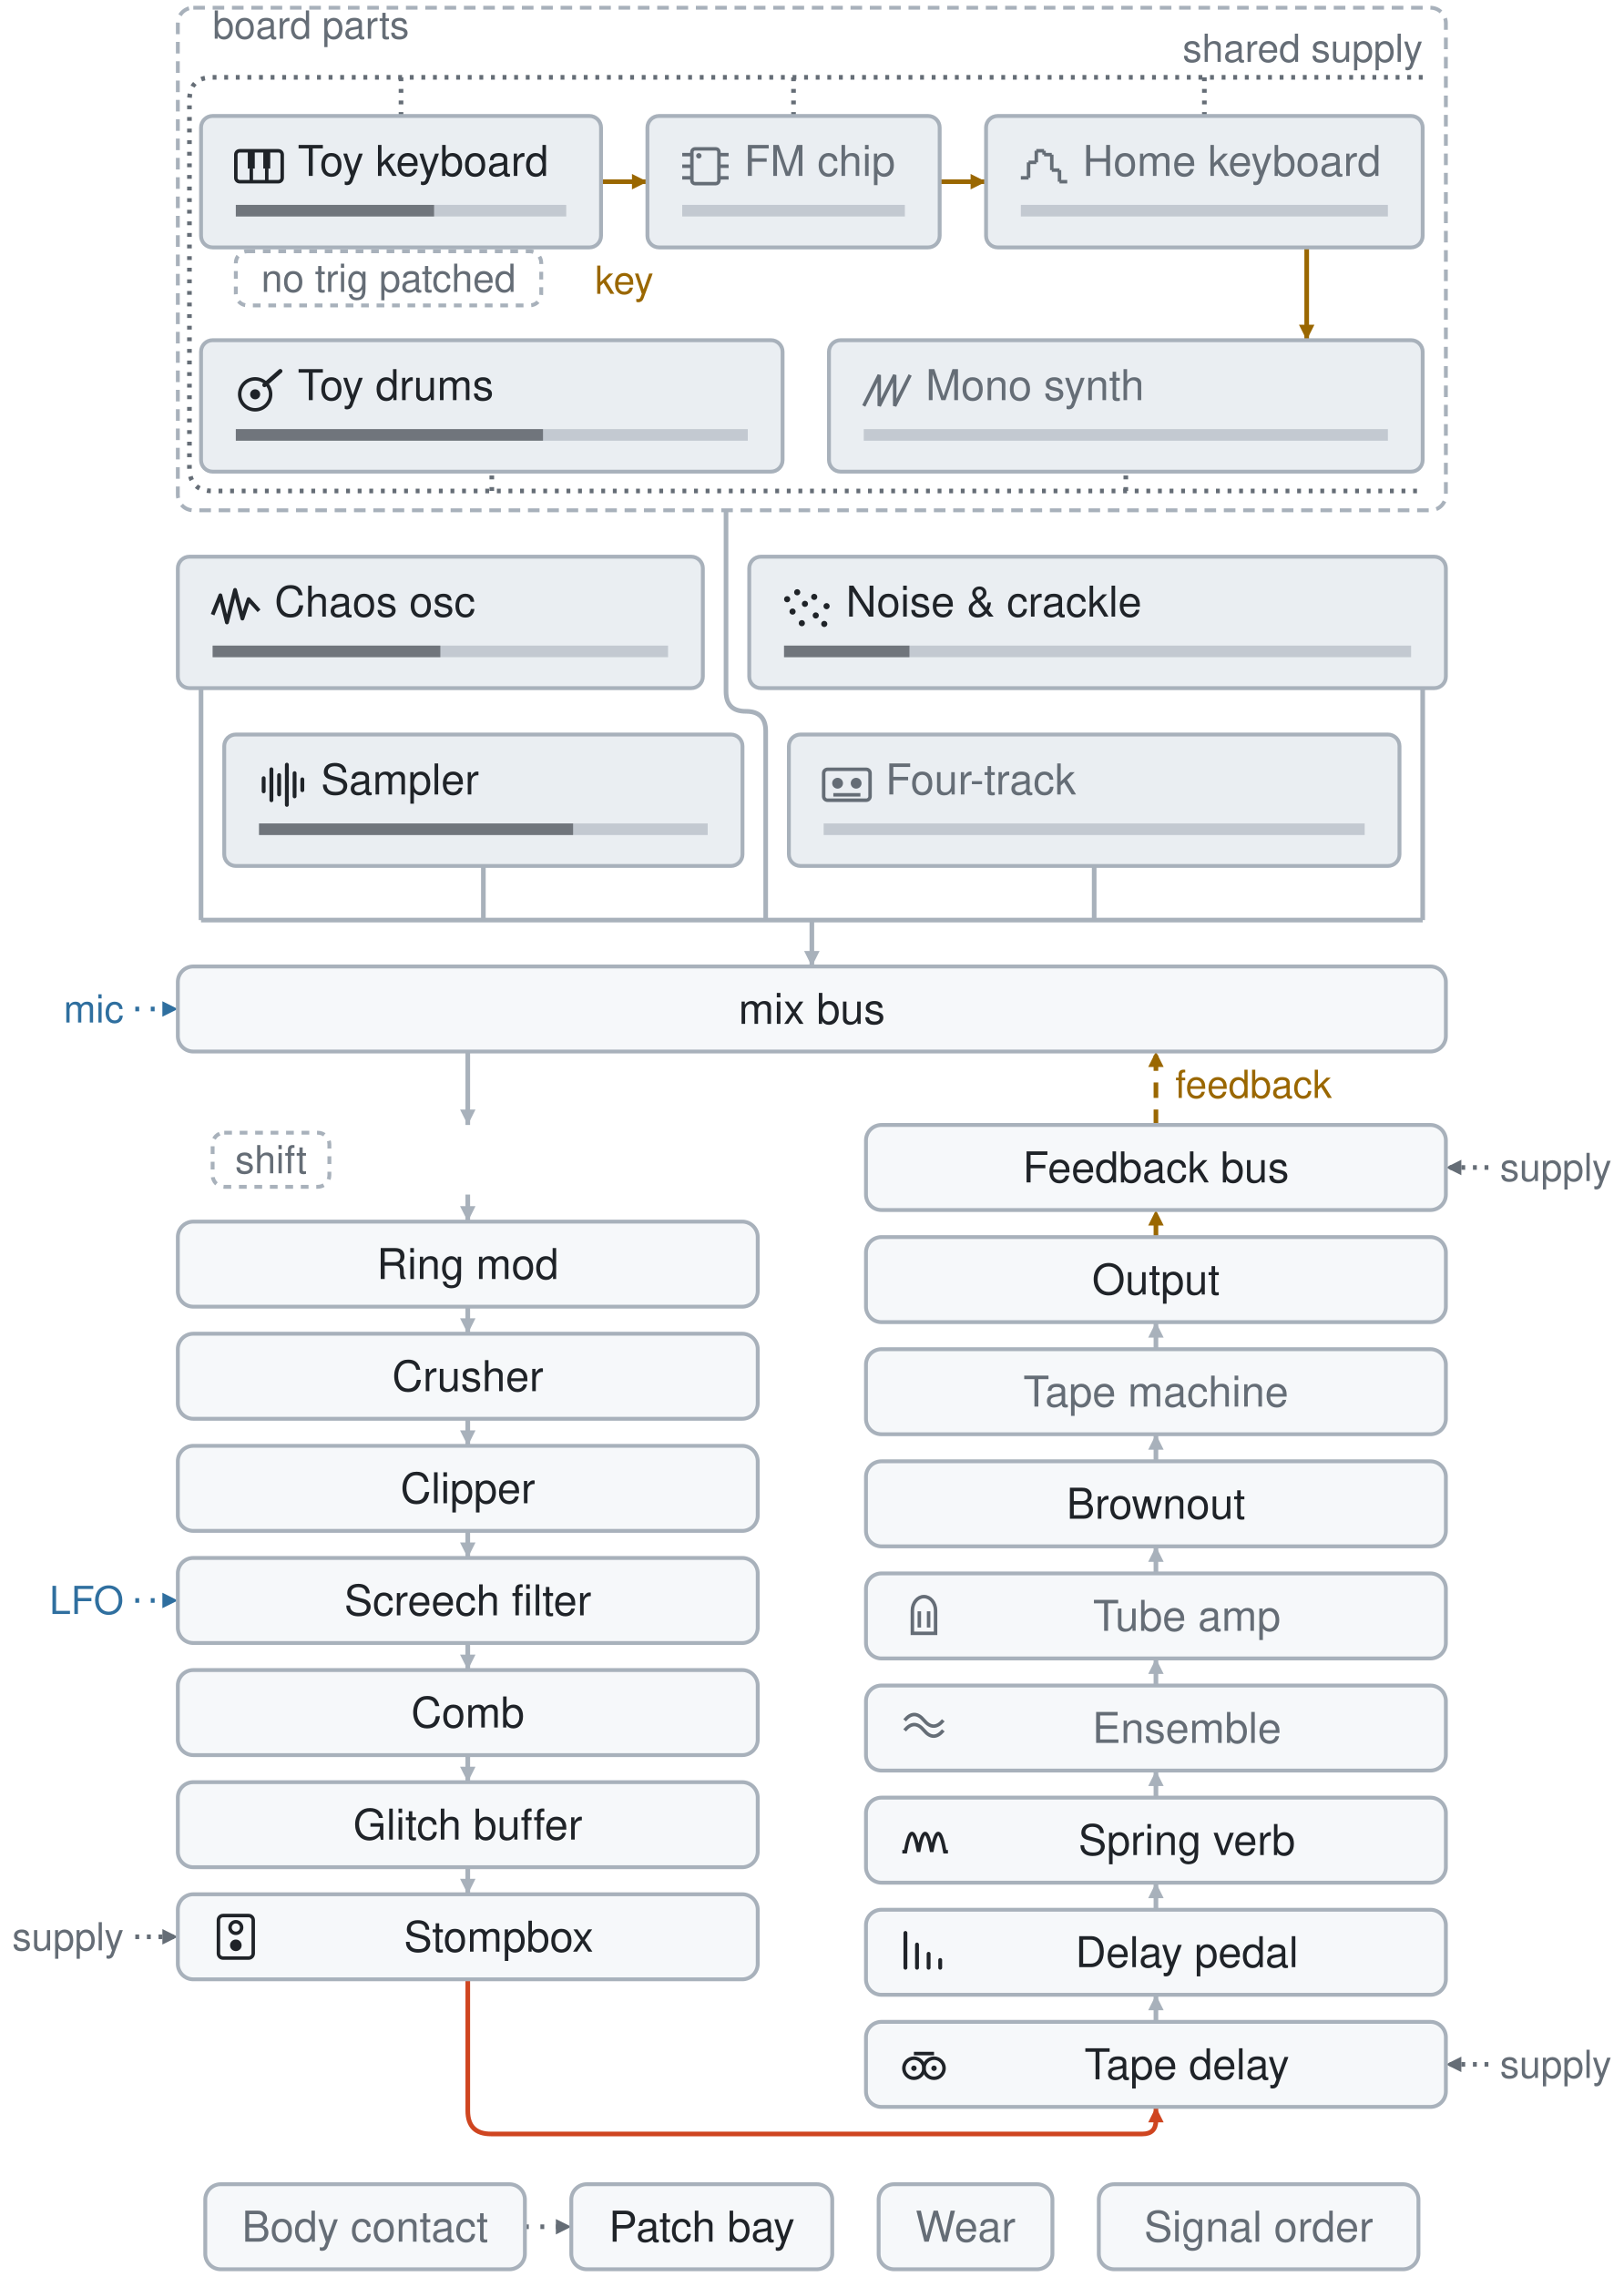
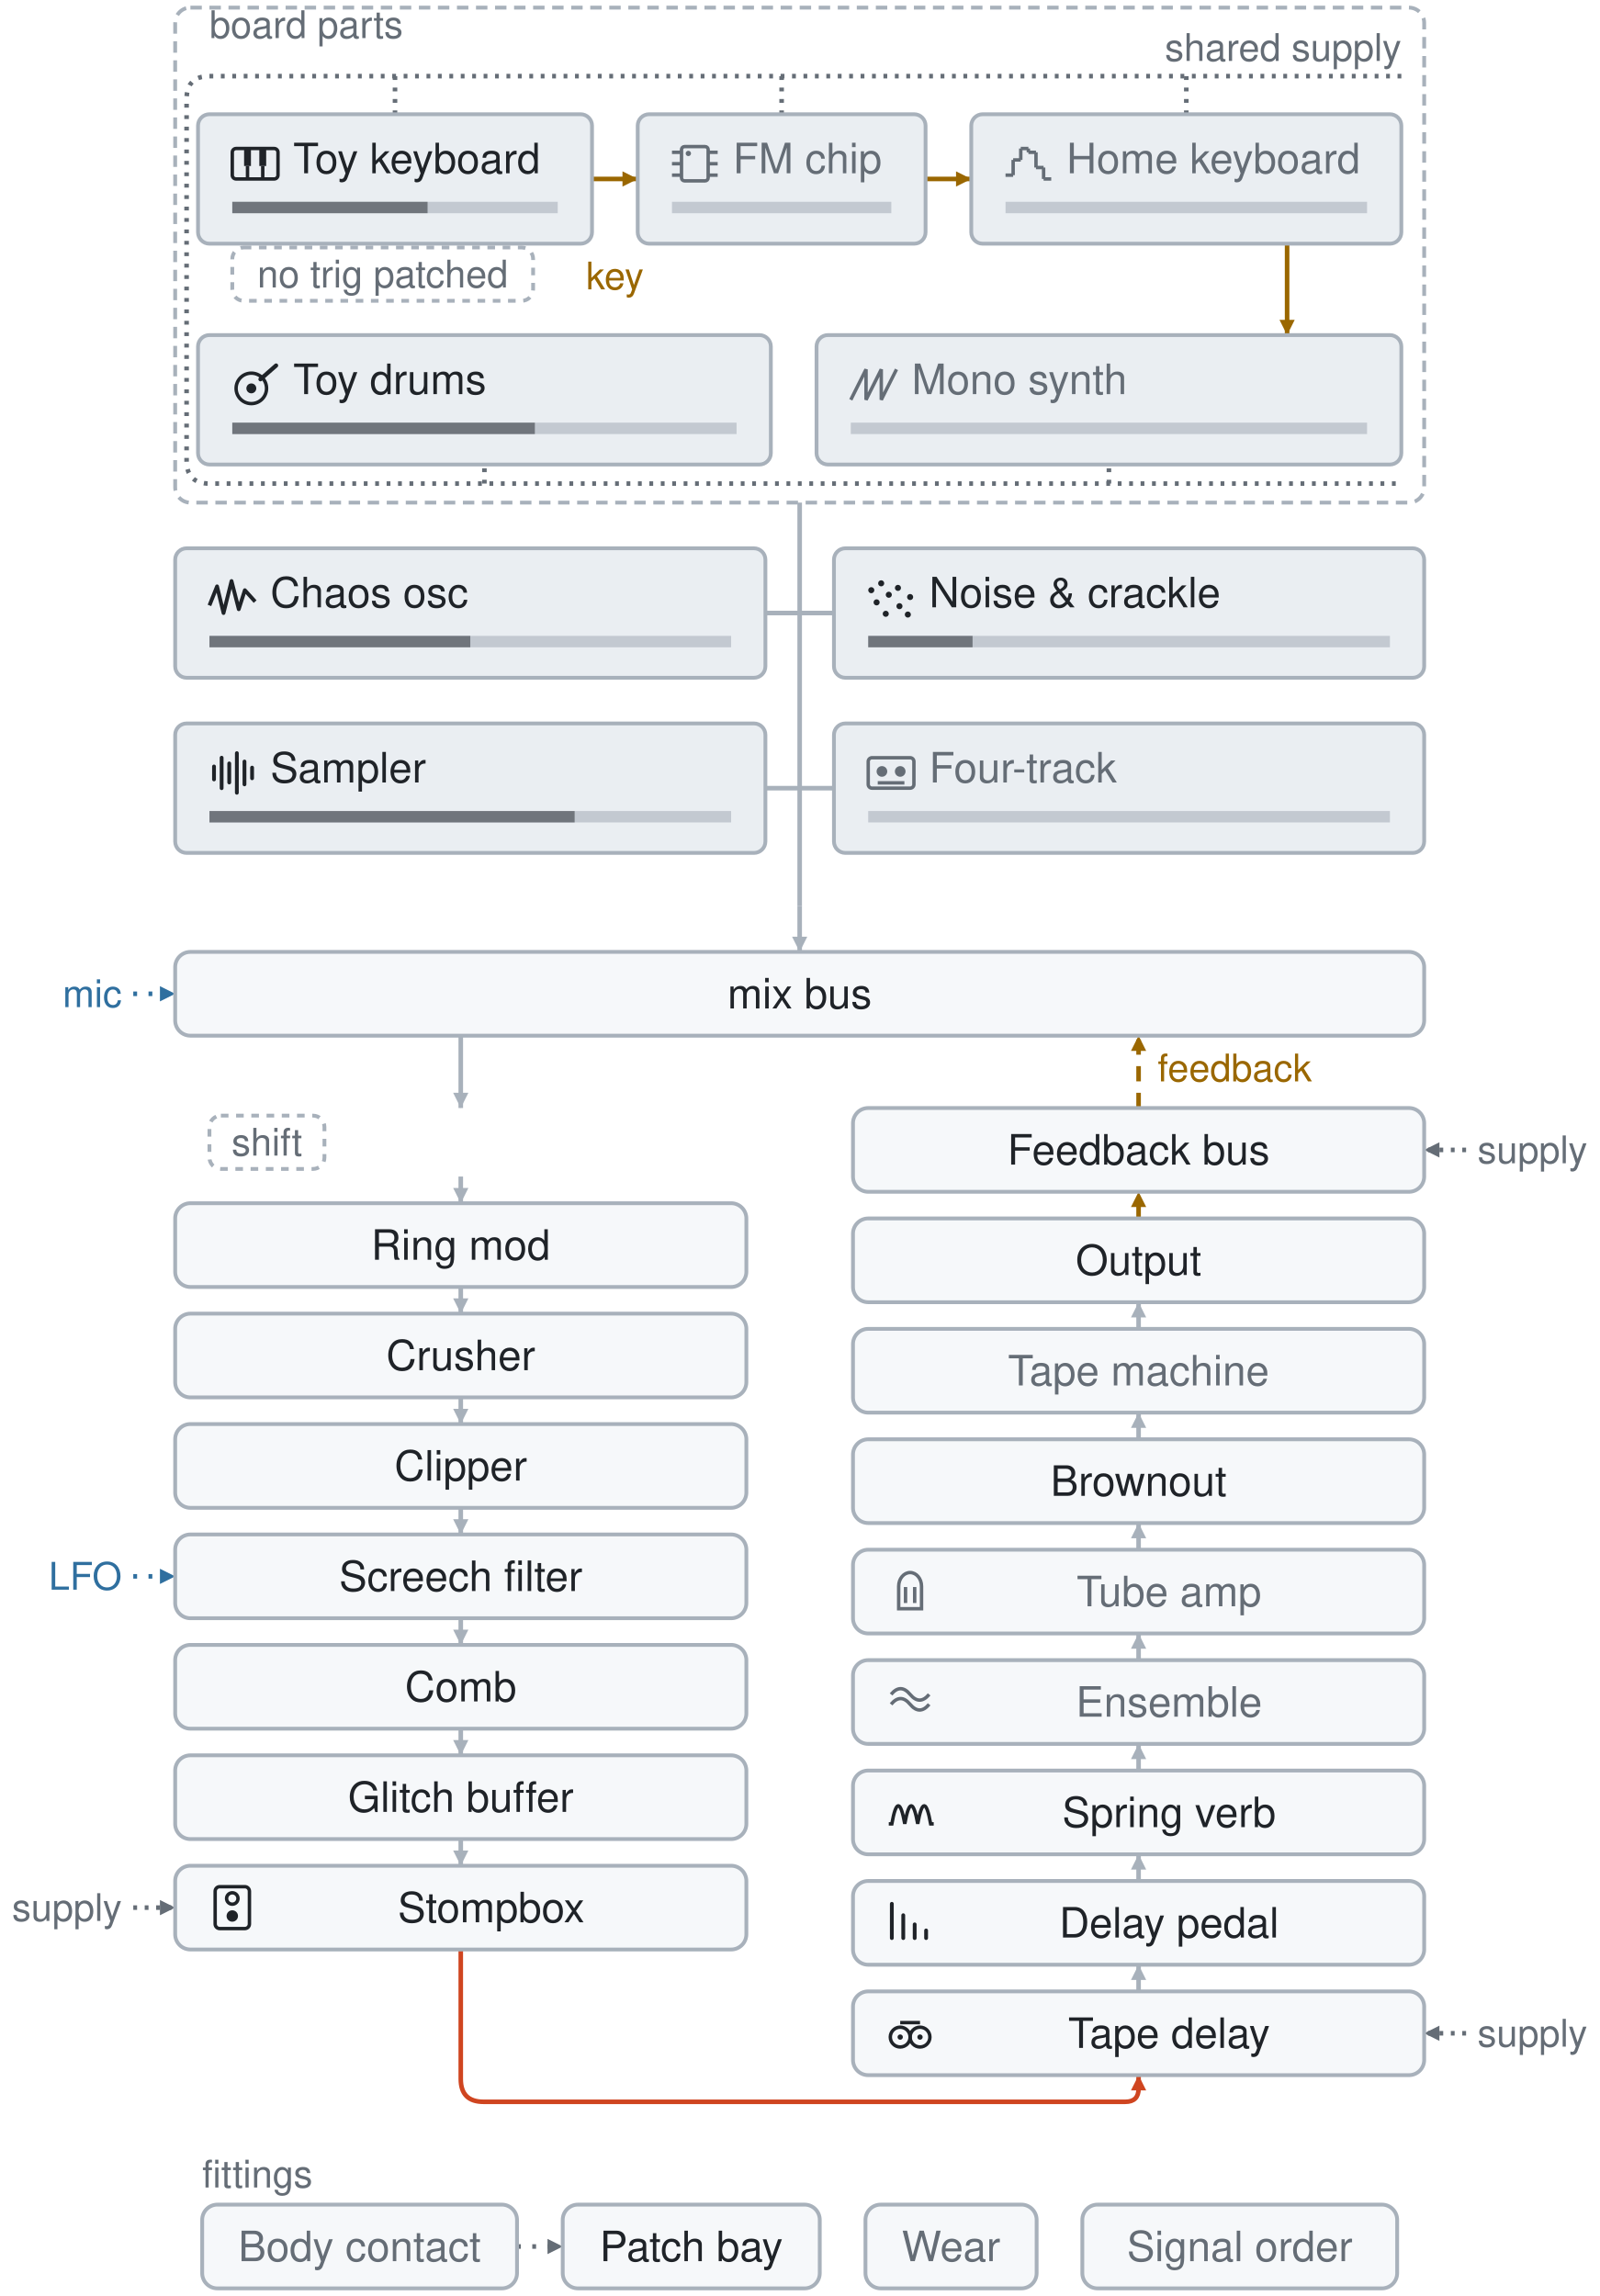
- <svg xmlns="http://www.w3.org/2000/svg" viewBox="0 0 420 589" width="420" height="589" font-family="Helvetica, Arial, sans-serif">
+ <svg xmlns="http://www.w3.org/2000/svg" viewBox="0 0 420 603" width="420" height="603" font-family="Helvetica, Arial, sans-serif">
  <g class="wire">
    <path class="line" d="M 368 20 L 55 20 Q 49 20 49 26 L 49 121 Q 49 127 55 127 L 368 127" fill="none" stroke="#656d76" stroke-width="1.2" stroke-dasharray="1 2" />
    <path class="head" d="" fill="#656d76" />
    <text x="368" y="16" fill="#656d76" font-size="10" text-anchor="end">shared supply</text>
  </g>
  <g class="wire">
    <path class="line" d="M 103.73 20 L 103.73 30" fill="none" stroke="#656d76" stroke-width="1.2" stroke-dasharray="1 2" />
    <path class="head" d="" fill="#656d76" />
  </g>
  <g class="wire">
    <path class="line" d="M 127.21 127 L 127.21 122" fill="none" stroke="#656d76" stroke-width="1.2" stroke-dasharray="1 2" />
    <path class="head" d="" fill="#656d76" />
  </g>
  <g class="wire">
    <path class="line" d="M 205.26 20 L 205.26 30" fill="none" stroke="#656d76" stroke-width="1.2" stroke-dasharray="1 2" />
    <path class="head" d="" fill="#656d76" />
  </g>
  <g class="wire">
    <path class="line" d="M 311.53 20 L 311.53 30" fill="none" stroke="#656d76" stroke-width="1.2" stroke-dasharray="1 2" />
    <path class="head" d="" fill="#656d76" />
  </g>
  <g class="wire">
    <path class="line" d="M 291.21 127 L 291.21 122" fill="none" stroke="#656d76" stroke-width="1.2" stroke-dasharray="1 2" />
    <path class="head" d="" fill="#656d76" />
  </g>
  <g class="wire">
    <path class="line" d="M 155.47 47 L 167.47 47" fill="none" stroke="#9a6700" stroke-width="1.2" />
    <path class="head" d="M 167.47 47 L 163.47 49 L 163.47 45 Z" fill="#9a6700" />
    <text x="161.467" y="76" fill="#9a6700" font-size="10" text-anchor="middle">key</text>
  </g>
  <g class="wire">
    <path class="line" d="M 243.06 47 L 255.06 47" fill="none" stroke="#9a6700" stroke-width="1.2" />
    <path class="head" d="M 255.06 47 L 251.06 49 L 251.06 45 Z" fill="#9a6700" />
  </g>
  <g class="wire">
    <path class="line" d="M 338 64 L 338 88" fill="none" stroke="#9a6700" stroke-width="1.2" />
    <path class="head" d="M 338 88 L 336 84 L 340 84 Z" fill="#9a6700" />
  </g>
  <g class="wire">
-     <path class="line" d="M 187.8 132 L 187.8 178.87 Q 187.8 184 192.93 184 L 192.93 184 Q 198.06 184 198.06 189.13 L 198.06 238" fill="none" stroke="#a8b1bb" stroke-width="1.2" />
-     <path class="head" d="" fill="#a8b1bb" />
-   </g>
-   <g class="wire">
-     <path class="line" d="M 52 178 L 52 238" fill="none" stroke="#a8b1bb" stroke-width="1.2" />
-     <path class="head" d="" fill="#a8b1bb" />
-   </g>
-   <g class="wire">
-     <path class="line" d="M 368 178 L 368 238" fill="none" stroke="#a8b1bb" stroke-width="1.2" />
-     <path class="head" d="" fill="#a8b1bb" />
-   </g>
-   <g class="wire">
-     <path class="line" d="M 125.03 224 L 125.03 238" fill="none" stroke="#a8b1bb" stroke-width="1.2" />
-     <path class="head" d="" fill="#a8b1bb" />
-   </g>
-   <g class="wire">
-     <path class="line" d="M 283.03 224 L 283.03 238" fill="none" stroke="#a8b1bb" stroke-width="1.2" />
-     <path class="head" d="" fill="#a8b1bb" />
-   </g>
-   <g class="wire">
-     <path class="line" d="M 52 238 L 368 238" fill="none" stroke="#a8b1bb" stroke-width="1.2" />
+     <path class="line" d="M 210 132 L 210 238" fill="none" stroke="#a8b1bb" stroke-width="1.2" />
+     <path class="head" d="" fill="#a8b1bb" />
+   </g>
+   <g class="wire">
+     <path class="line" d="M 201 161 L 210 161" fill="none" stroke="#a8b1bb" stroke-width="1.2" />
+     <path class="head" d="" fill="#a8b1bb" />
+   </g>
+   <g class="wire">
+     <path class="line" d="M 219 161 L 210 161" fill="none" stroke="#a8b1bb" stroke-width="1.2" />
+     <path class="head" d="" fill="#a8b1bb" />
+   </g>
+   <g class="wire">
+     <path class="line" d="M 201 207 L 210 207" fill="none" stroke="#a8b1bb" stroke-width="1.2" />
+     <path class="head" d="" fill="#a8b1bb" />
+   </g>
+   <g class="wire">
+     <path class="line" d="M 219 207 L 210 207" fill="none" stroke="#a8b1bb" stroke-width="1.2" />
    <path class="head" d="" fill="#a8b1bb" />
  </g>
  <g class="wire">
    <path class="line" d="M 210 238 L 210 250" fill="none" stroke="#a8b1bb" stroke-width="1.2" />
    <path class="head" d="M 210 250 L 208 246 L 212 246 Z" fill="#a8b1bb" />
  </g>
  <g class="wire">
    <path class="line" d="M 121 272 L 121 291" fill="none" stroke="#a8b1bb" stroke-width="1.2" />
    <path class="head" d="M 121 291 L 119 287 L 123 287 Z" fill="#a8b1bb" />
  </g>
  <g class="wire">
    <path class="line" d="M 121 309 L 121 316" fill="none" stroke="#a8b1bb" stroke-width="1.2" />
    <path class="head" d="M 121 316 L 119 312 L 123 312 Z" fill="#a8b1bb" />
  </g>
  <g class="wire">
    <path class="line" d="M 121 338 L 121 345" fill="none" stroke="#a8b1bb" stroke-width="1.2" />
    <path class="head" d="M 121 345 L 119 341 L 123 341 Z" fill="#a8b1bb" />
  </g>
  <g class="wire">
    <path class="line" d="M 121 367 L 121 374" fill="none" stroke="#a8b1bb" stroke-width="1.2" />
    <path class="head" d="M 121 374 L 119 370 L 123 370 Z" fill="#a8b1bb" />
  </g>
  <g class="wire">
    <path class="line" d="M 121 396 L 121 403" fill="none" stroke="#a8b1bb" stroke-width="1.2" />
    <path class="head" d="M 121 403 L 119 399 L 123 399 Z" fill="#a8b1bb" />
  </g>
  <g class="wire">
    <path class="line" d="M 121 425 L 121 432" fill="none" stroke="#a8b1bb" stroke-width="1.2" />
    <path class="head" d="M 121 432 L 119 428 L 123 428 Z" fill="#a8b1bb" />
  </g>
  <g class="wire">
    <path class="line" d="M 121 454 L 121 461" fill="none" stroke="#a8b1bb" stroke-width="1.2" />
    <path class="head" d="M 121 461 L 119 457 L 123 457 Z" fill="#a8b1bb" />
  </g>
  <g class="wire">
    <path class="line" d="M 121 483 L 121 490" fill="none" stroke="#a8b1bb" stroke-width="1.2" />
    <path class="head" d="M 121 490 L 119 486 L 123 486 Z" fill="#a8b1bb" />
  </g>
  <g class="wire">
    <path class="line" d="M 299 523 L 299 516" fill="none" stroke="#a8b1bb" stroke-width="1.2" />
    <path class="head" d="M 299 516 L 301 520 L 297 520 Z" fill="#a8b1bb" />
  </g>
  <g class="wire">
    <path class="line" d="M 299 494 L 299 487" fill="none" stroke="#a8b1bb" stroke-width="1.2" />
    <path class="head" d="M 299 487 L 301 491 L 297 491 Z" fill="#a8b1bb" />
  </g>
  <g class="wire">
    <path class="line" d="M 299 465 L 299 458" fill="none" stroke="#a8b1bb" stroke-width="1.2" />
    <path class="head" d="M 299 458 L 301 462 L 297 462 Z" fill="#a8b1bb" />
  </g>
  <g class="wire">
    <path class="line" d="M 299 436 L 299 429" fill="none" stroke="#a8b1bb" stroke-width="1.2" />
    <path class="head" d="M 299 429 L 301 433 L 297 433 Z" fill="#a8b1bb" />
  </g>
  <g class="wire">
    <path class="line" d="M 299 407 L 299 400" fill="none" stroke="#a8b1bb" stroke-width="1.2" />
    <path class="head" d="M 299 400 L 301 404 L 297 404 Z" fill="#a8b1bb" />
  </g>
  <g class="wire">
    <path class="line" d="M 299 378 L 299 371" fill="none" stroke="#a8b1bb" stroke-width="1.2" />
    <path class="head" d="M 299 371 L 301 375 L 297 375 Z" fill="#a8b1bb" />
  </g>
  <g class="wire">
    <path class="line" d="M 299 349 L 299 342" fill="none" stroke="#a8b1bb" stroke-width="1.2" />
    <path class="head" d="M 299 342 L 301 346 L 297 346 Z" fill="#a8b1bb" />
  </g>
  <g class="wire">
    <path class="line" d="M 121 512 L 121 546 Q 121 552 127 552 L 295.5 552 Q 299 552 299 548.5 L 299 545" fill="none" stroke="#cf4520" stroke-width="1.2" />
    <path class="head" d="M 299 545 L 301 549 L 297 549 Z" fill="#cf4520" />
  </g>
  <g class="wire">
    <path class="line" d="M 299 320 L 299 313" fill="none" stroke="#9a6700" stroke-width="1.2" stroke-dasharray="4 3" />
    <path class="head" d="M 299 313 L 301 317 L 297 317 Z" fill="#9a6700" />
  </g>
  <g class="wire">
    <path class="line" d="M 299 291 L 299 272" fill="none" stroke="#9a6700" stroke-width="1.2" stroke-dasharray="4 3" />
    <path class="head" d="M 299 272 L 301 276 L 297 276 Z" fill="#9a6700" />
    <text x="304" y="284" fill="#9a6700" font-size="10" text-anchor="start">feedback</text>
  </g>
  <g class="wire">
-     <path class="line" d="M 135.78 576 L 147.78 576" fill="none" stroke="#656d76" stroke-width="1.2" stroke-dasharray="1 3" />
-     <path class="head" d="M 147.78 576 L 143.78 578 L 143.78 574 Z" fill="#656d76" />
+     <path class="line" d="M 135.78 590 L 147.78 590" fill="none" stroke="#656d76" stroke-width="1.2" stroke-dasharray="1 3" />
+     <path class="head" d="M 147.78 590 L 143.78 592 L 143.78 588 Z" fill="#656d76" />
  </g>
  <g class="wire">
    <path class="line" d="M 35 261 L 46 261" fill="none" stroke="#2f6f9f" stroke-width="1.2" stroke-dasharray="1 3" />
    <path class="head" d="M 46 261 L 42 263 L 42 259 Z" fill="#2f6f9f" />
  </g>
  <g class="wire">
    <path class="line" d="M 385 302 L 374 302" fill="none" stroke="#656d76" stroke-width="1.2" stroke-dasharray="1 2" />
    <path class="head" d="M 374 302 L 378 300 L 378 304 Z" fill="#656d76" />
  </g>
  <g class="wire">
    <path class="line" d="M 35 414 L 46 414" fill="none" stroke="#2f6f9f" stroke-width="1.2" stroke-dasharray="1 3" />
    <path class="head" d="M 46 414 L 42 416 L 42 412 Z" fill="#2f6f9f" />
  </g>
  <g class="wire">
    <path class="line" d="M 35 501 L 46 501" fill="none" stroke="#656d76" stroke-width="1.2" stroke-dasharray="1 2" />
    <path class="head" d="M 46 501 L 42 503 L 42 499 Z" fill="#656d76" />
  </g>
  <g class="wire">
    <path class="line" d="M 385 534 L 374 534" fill="none" stroke="#656d76" stroke-width="1.2" stroke-dasharray="1 2" />
    <path class="head" d="M 374 534 L 378 532 L 378 536 Z" fill="#656d76" />
  </g>
  <g class="node">
    <rect x="46" y="2" width="328" height="130" rx="4" fill="none" stroke="#a8b1bb" stroke-dasharray="3 2" />
    <text x="55" y="10" fill="#656d76" font-size="10" text-anchor="start">board parts</text>
  </g>
  <g class="node">
    <rect class="box" x="52" y="30" width="103.467" height="34" rx="3" fill="#eaeef2" stroke="#a8b1bb" stroke-width="1" />
    <g class="glyph">
      <rect x="61" y="39" width="12" height="8" rx="1" fill="none" stroke="#1f2328" stroke-width="0.9" />
      <path d="M 65 43.6 V 47 M 69 43.6 V 47" stroke="#1f2328" stroke-width="0.9" />
      <rect x="64.1" y="39" width="1.8" height="4.6" fill="#1f2328" />
      <rect x="68.1" y="39" width="1.8" height="4.6" fill="#1f2328" />
    </g>
    <text x="77" y="45.5" fill="#1f2328" font-size="11" text-anchor="start">Toy keyboard</text>
    <rect x="61" y="53" width="85.467" height="3" fill="#a8b1bb" fill-opacity="0.6" />
    <rect x="61" y="53" width="51.28" height="3" fill="#1f2328" fill-opacity="0.5" />
  </g>
  <g class="node">
    <rect class="box" x="52" y="88" width="150.427" height="34" rx="3" fill="#eaeef2" stroke="#a8b1bb" stroke-width="1" />
    <g class="glyph">
      <circle cx="66" cy="102" r="4" fill="none" stroke="#1f2328" stroke-width="0.9" />
      <circle cx="66" cy="102" r="1.3" fill="#1f2328" />
      <path d="M 72.5 96 L 68.4 99.6" stroke="#1f2328" stroke-width="1.1" stroke-linecap="round" />
    </g>
    <text x="77" y="103.5" fill="#1f2328" font-size="11" text-anchor="start">Toy drums</text>
    <rect x="61" y="111" width="132.427" height="3" fill="#a8b1bb" fill-opacity="0.6" />
    <rect x="61" y="111" width="79.456" height="3" fill="#1f2328" fill-opacity="0.5" />
  </g>
  <g class="node">
    <rect class="box" x="167.467" y="30" width="75.592" height="34" rx="3" fill="#eaeef2" stroke="#a8b1bb" stroke-width="1" />
    <g class="glyph">
      <rect x="178.967" y="38.5" width="7" height="9" rx="0.8" fill="none" stroke="#656d76" stroke-width="0.9" />
      <path d="M 176.467 40 h 2.5 M 185.967 40 h 2.5 M 176.467 43 h 2.5 M 185.967 43 h 2.5 M 176.467 46 h 2.5 M 185.967 46 h 2.5" stroke="#656d76" stroke-width="0.9" />
      <circle cx="180.767" cy="40.3" r="0.7" fill="#656d76" />
    </g>
    <text x="192.467" y="45.5" fill="#656d76" font-size="11" text-anchor="start">FM chip</text>
    <rect x="176.467" y="53" width="57.592" height="3" fill="#a8b1bb" fill-opacity="0.6" />
  </g>
  <g class="node">
    <rect class="box" x="255.058" y="30" width="112.942" height="34" rx="3" fill="#eaeef2" stroke="#a8b1bb" stroke-width="1" />
    <g class="glyph">
      <path d="M 264.058 46 h 2 M 266.058 42 h 2 M 268.058 39 h 2 M 270.058 40 h 2 M 272.058 44 h 2 M 274.058 47 h 2 M 266.058 46 V 42 M 268.058 42 V 39 M 270.058 39 V 40 M 272.058 40 V 44 M 274.058 44 V 47" fill="none" stroke="#656d76" stroke-width="0.9" stroke-linejoin="miter" />
    </g>
    <text x="280.058" y="45.5" fill="#656d76" font-size="11" text-anchor="start">Home keyboard</text>
    <rect x="264.058" y="53" width="94.942" height="3" fill="#a8b1bb" fill-opacity="0.6" />
  </g>
  <g class="node">
    <rect class="box" x="214.427" y="88" width="153.573" height="34" rx="3" fill="#eaeef2" stroke="#a8b1bb" stroke-width="1" />
    <g class="glyph">
      <path d="M 223.427 105 L 227.427 97 V 105 L 231.427 97 V 105 L 235.427 97" fill="none" stroke="#656d76" stroke-width="0.9" stroke-linejoin="miter" />
    </g>
    <text x="239.427" y="103.5" fill="#656d76" font-size="11" text-anchor="start">Mono synth</text>
    <rect x="223.427" y="111" width="135.573" height="3" fill="#a8b1bb" fill-opacity="0.6" />
  </g>
  <g class="node">
-     <rect class="box" x="46" y="144" width="135.804" height="34" rx="3" fill="#eaeef2" stroke="#a8b1bb" stroke-width="1" />
+     <rect class="box" x="46" y="144" width="155" height="34" rx="3" fill="#eaeef2" stroke="#a8b1bb" stroke-width="1" />
    <g class="glyph">
      <path d="M 55 159 L 57 154 L 58.7 161 L 60.8 152.6 L 62.7 160 L 64.3 155 L 67 158" fill="none" stroke="#1f2328" stroke-width="1" stroke-linejoin="round" />
    </g>
    <text x="71" y="159.5" fill="#1f2328" font-size="11" text-anchor="start">Chaos osc</text>
-     <rect x="55" y="167" width="117.804" height="3" fill="#a8b1bb" fill-opacity="0.6" />
-     <rect x="55" y="167" width="58.902" height="3" fill="#1f2328" fill-opacity="0.5" />
-   </g>
-   <g class="node">
-     <rect class="box" x="193.804" y="144" width="180.196" height="34" rx="3" fill="#eaeef2" stroke="#a8b1bb" stroke-width="1" />
-     <g class="glyph">
-       <path d="M 203.604 154.2 a 0.8 0.8 0 1 0 0.01 0 M 206.204 152.4 a 0.8 0.8 0 1 0 0.01 0 M 205.004 157.4 a 0.8 0.8 0 1 0 0.01 0 M 208.204 155.4 a 0.8 0.8 0 1 0 0.01 0 M 207.404 160.4 a 0.8 0.8 0 1 0 0.01 0 M 210.604 153.6 a 0.8 0.8 0 1 0 0.01 0 M 211.004 158.4 a 0.8 0.8 0 1 0 0.01 0 M 213.804 156 a 0.8 0.8 0 1 0 0.01 0 M 213.204 160.6 a 0.8 0.8 0 1 0 0.01 0" fill="#1f2328" />
-     </g>
-     <text x="218.804" y="159.5" fill="#1f2328" font-size="11" text-anchor="start">Noise &amp; crackle</text>
-     <rect x="202.804" y="167" width="162.196" height="3" fill="#a8b1bb" fill-opacity="0.6" />
-     <rect x="202.804" y="167" width="32.439" height="3" fill="#1f2328" fill-opacity="0.5" />
-   </g>
-   <g class="node">
-     <rect class="box" x="58" y="190" width="134.056" height="34" rx="3" fill="#eaeef2" stroke="#a8b1bb" stroke-width="1" />
-     <g class="glyph">
-       <path d="M 68.2 201.3 v 3.4 M 70.2 199 v 8 M 72.2 200.5 v 5 M 74.2 197.8 v 10.4 M 76.2 200 v 6 M 78.2 201.6 v 2.8" stroke="#1f2328" stroke-width="1" stroke-linecap="round" />
-     </g>
-     <text x="83" y="205.5" fill="#1f2328" font-size="11" text-anchor="start">Sampler</text>
-     <rect x="67" y="213" width="116.056" height="3" fill="#a8b1bb" fill-opacity="0.6" />
-     <rect x="67" y="213" width="81.239" height="3" fill="#1f2328" fill-opacity="0.5" />
-   </g>
-   <g class="node">
-     <rect class="box" x="204.056" y="190" width="157.944" height="34" rx="3" fill="#eaeef2" stroke="#a8b1bb" stroke-width="1" />
-     <g class="glyph">
-       <rect x="213.056" y="199" width="12" height="8" rx="1" fill="none" stroke="#656d76" stroke-width="0.9" />
-       <circle cx="216.656" cy="202.6" r="1.4" fill="#656d76" />
-       <circle cx="221.456" cy="202.6" r="1.4" fill="#656d76" />
-       <path d="M 215.556 205.6 h 7" stroke="#656d76" stroke-width="0.9" />
-     </g>
-     <text x="229.056" y="205.5" fill="#656d76" font-size="11" text-anchor="start">Four-track</text>
-     <rect x="213.056" y="213" width="139.944" height="3" fill="#a8b1bb" fill-opacity="0.6" />
+     <rect x="55" y="167" width="137" height="3" fill="#a8b1bb" fill-opacity="0.6" />
+     <rect x="55" y="167" width="68.5" height="3" fill="#1f2328" fill-opacity="0.5" />
+   </g>
+   <g class="node">
+     <rect class="box" x="219" y="144" width="155" height="34" rx="3" fill="#eaeef2" stroke="#a8b1bb" stroke-width="1" />
+     <g class="glyph">
+       <path d="M 228.8 154.2 a 0.8 0.8 0 1 0 0.01 0 M 231.4 152.4 a 0.8 0.8 0 1 0 0.01 0 M 230.2 157.4 a 0.8 0.8 0 1 0 0.01 0 M 233.4 155.4 a 0.8 0.8 0 1 0 0.01 0 M 232.6 160.4 a 0.8 0.8 0 1 0 0.01 0 M 235.8 153.6 a 0.8 0.8 0 1 0 0.01 0 M 236.2 158.4 a 0.8 0.8 0 1 0 0.01 0 M 239 156 a 0.8 0.8 0 1 0 0.01 0 M 238.4 160.6 a 0.8 0.8 0 1 0 0.01 0" fill="#1f2328" />
+     </g>
+     <text x="244" y="159.5" fill="#1f2328" font-size="11" text-anchor="start">Noise &amp; crackle</text>
+     <rect x="228" y="167" width="137" height="3" fill="#a8b1bb" fill-opacity="0.6" />
+     <rect x="228" y="167" width="27.4" height="3" fill="#1f2328" fill-opacity="0.5" />
+   </g>
+   <g class="node">
+     <rect class="box" x="46" y="190" width="155" height="34" rx="3" fill="#eaeef2" stroke="#a8b1bb" stroke-width="1" />
+     <g class="glyph">
+       <path d="M 56.2 201.3 v 3.4 M 58.2 199 v 8 M 60.2 200.5 v 5 M 62.2 197.8 v 10.4 M 64.2 200 v 6 M 66.2 201.6 v 2.8" stroke="#1f2328" stroke-width="1" stroke-linecap="round" />
+     </g>
+     <text x="71" y="205.5" fill="#1f2328" font-size="11" text-anchor="start">Sampler</text>
+     <rect x="55" y="213" width="137" height="3" fill="#a8b1bb" fill-opacity="0.6" />
+     <rect x="55" y="213" width="95.9" height="3" fill="#1f2328" fill-opacity="0.5" />
+   </g>
+   <g class="node">
+     <rect class="box" x="219" y="190" width="155" height="34" rx="3" fill="#eaeef2" stroke="#a8b1bb" stroke-width="1" />
+     <g class="glyph">
+       <rect x="228" y="199" width="12" height="8" rx="1" fill="none" stroke="#656d76" stroke-width="0.9" />
+       <circle cx="231.6" cy="202.6" r="1.4" fill="#656d76" />
+       <circle cx="236.4" cy="202.6" r="1.4" fill="#656d76" />
+       <path d="M 230.5 205.6 h 7" stroke="#656d76" stroke-width="0.9" />
+     </g>
+     <text x="244" y="205.5" fill="#656d76" font-size="11" text-anchor="start">Four-track</text>
+     <rect x="228" y="213" width="137" height="3" fill="#a8b1bb" fill-opacity="0.6" />
  </g>
  <g class="node">
    <rect class="box" x="46" y="250" width="328" height="22" rx="4" fill="#f6f8fa" stroke="#a8b1bb" stroke-width="1" />
    <text x="210" y="264.85" fill="#1f2328" font-size="11" text-anchor="middle">mix bus</text>
  </g>
  <g class="node" />
  <g class="node">
    <rect class="box" x="46" y="316" width="150" height="22" rx="4" fill="#f6f8fa" stroke="#a8b1bb" stroke-width="1" />
    <text x="121" y="330.85" fill="#1f2328" font-size="11" text-anchor="middle">Ring mod</text>
  </g>
  <g class="node">
    <rect class="box" x="46" y="345" width="150" height="22" rx="4" fill="#f6f8fa" stroke="#a8b1bb" stroke-width="1" />
    <text x="121" y="359.85" fill="#1f2328" font-size="11" text-anchor="middle">Crusher</text>
  </g>
  <g class="node">
    <rect class="box" x="46" y="374" width="150" height="22" rx="4" fill="#f6f8fa" stroke="#a8b1bb" stroke-width="1" />
    <text x="121" y="388.85" fill="#1f2328" font-size="11" text-anchor="middle">Clipper</text>
  </g>
  <g class="node">
    <rect class="box" x="46" y="403" width="150" height="22" rx="4" fill="#f6f8fa" stroke="#a8b1bb" stroke-width="1" />
    <text x="121" y="417.85" fill="#1f2328" font-size="11" text-anchor="middle">Screech filter</text>
  </g>
  <g class="node">
    <rect class="box" x="46" y="432" width="150" height="22" rx="4" fill="#f6f8fa" stroke="#a8b1bb" stroke-width="1" />
    <text x="121" y="446.85" fill="#1f2328" font-size="11" text-anchor="middle">Comb</text>
  </g>
  <g class="node">
    <rect class="box" x="46" y="461" width="150" height="22" rx="4" fill="#f6f8fa" stroke="#a8b1bb" stroke-width="1" />
    <text x="121" y="475.85" fill="#1f2328" font-size="11" text-anchor="middle">Glitch buffer</text>
  </g>
  <g class="node">
    <rect class="box" x="46" y="490" width="150" height="22" rx="4" fill="#f6f8fa" stroke="#a8b1bb" stroke-width="1" />
    <g class="glyph">
      <rect x="56.5" y="495.5" width="9" height="11" rx="1.2" fill="none" stroke="#1f2328" stroke-width="0.9" />
      <circle cx="61" cy="498.6" r="1.5" fill="none" stroke="#1f2328" stroke-width="0.9" />
      <circle cx="61" cy="503.2" r="1.5" fill="#1f2328" />
    </g>
    <text x="129" y="504.85" fill="#1f2328" font-size="11" text-anchor="middle">Stompbox</text>
  </g>
  <g class="node">
    <rect class="box" x="224" y="523" width="150" height="22" rx="4" fill="#f6f8fa" stroke="#a8b1bb" stroke-width="1" />
    <g class="glyph">
      <circle cx="236.4" cy="535" r="2.6" fill="none" stroke="#1f2328" stroke-width="0.9" />
      <circle cx="236.4" cy="535" r="0.7" fill="#1f2328" />
      <circle cx="241.6" cy="535" r="2.6" fill="none" stroke="#1f2328" stroke-width="0.9" />
      <circle cx="241.6" cy="535" r="0.7" fill="#1f2328" />
      <path d="M 236.4 531.2 H 241.6" stroke="#1f2328" stroke-width="0.9" />
    </g>
    <text x="307" y="537.85" fill="#1f2328" font-size="11" text-anchor="middle">Tape delay</text>
  </g>
  <g class="node">
    <rect class="box" x="224" y="494" width="150" height="22" rx="4" fill="#f6f8fa" stroke="#a8b1bb" stroke-width="1" />
    <g class="glyph">
      <path d="M 234.2 509 v -9 M 237.2 509 v -6 M 240.2 509 v -3.6 M 243.2 509 v -2" stroke="#1f2328" stroke-width="1" stroke-linecap="round" />
    </g>
    <text x="307" y="508.85" fill="#1f2328" font-size="11" text-anchor="middle">Delay pedal</text>
  </g>
  <g class="node">
    <rect class="box" x="224" y="465" width="150" height="22" rx="4" fill="#f6f8fa" stroke="#a8b1bb" stroke-width="1" />
    <g class="glyph">
      <path d="M 233.4 479 h 0.8 q 1.7 -9.5 3.4 0 q 1.7 -9.5 3.4 0 q 1.7 -9.5 3.4 0 h 0.8" fill="none" stroke="#1f2328" stroke-width="0.9" />
    </g>
    <text x="307" y="479.85" fill="#1f2328" font-size="11" text-anchor="middle">Spring verb</text>
  </g>
  <g class="node">
    <rect class="box" x="224" y="436" width="150" height="22" rx="4" fill="#f6f8fa" stroke="#a8b1bb" stroke-width="1" />
    <g class="glyph">
      <path d="M 234 445 q 2.5 -3 5 0 q 2.5 3 5 0" fill="none" stroke="#656d76" stroke-width="0.9" />
      <path d="M 234 447.6 q 2.5 -3 5 0 q 2.5 3 5 0" fill="none" stroke="#656d76" stroke-width="0.9" />
    </g>
    <text x="307" y="450.85" fill="#656d76" font-size="11" text-anchor="middle">Ensemble</text>
  </g>
  <g class="node">
    <rect class="box" x="224" y="407" width="150" height="22" rx="4" fill="#f6f8fa" stroke="#a8b1bb" stroke-width="1" />
    <g class="glyph">
      <path d="M 236 422.5 V 416.6 a 3 3.6 0 0 1 6 0 V 422.5 z" fill="none" stroke="#656d76" stroke-width="0.9" />
      <path d="M 237.8 421 V 416.8 M 240.2 421 V 416.8" fill="none" stroke="#656d76" stroke-width="0.9" />
    </g>
    <text x="307" y="421.85" fill="#656d76" font-size="11" text-anchor="middle">Tube amp</text>
  </g>
  <g class="node">
    <rect class="box" x="224" y="378" width="150" height="22" rx="4" fill="#f6f8fa" stroke="#a8b1bb" stroke-width="1" />
    <text x="299" y="392.85" fill="#1f2328" font-size="11" text-anchor="middle">Brownout</text>
  </g>
  <g class="node">
    <rect class="box" x="224" y="349" width="150" height="22" rx="4" fill="#f6f8fa" stroke="#a8b1bb" stroke-width="1" />
    <text x="299" y="363.85" fill="#656d76" font-size="11" text-anchor="middle">Tape machine</text>
  </g>
  <g class="node">
    <rect class="box" x="224" y="320" width="150" height="22" rx="4" fill="#f6f8fa" stroke="#a8b1bb" stroke-width="1" />
    <text x="299" y="334.85" fill="#1f2328" font-size="11" text-anchor="middle">Output</text>
  </g>
  <g class="node">
    <rect class="box" x="224" y="291" width="150" height="22" rx="4" fill="#f6f8fa" stroke="#a8b1bb" stroke-width="1" />
    <text x="299" y="305.85" fill="#1f2328" font-size="11" text-anchor="middle">Feedback bus</text>
  </g>
  <g class="node">
-     <rect class="box" x="53.095" y="565" width="82.68" height="22" rx="4" fill="#f6f8fa" stroke="#a8b1bb" stroke-width="1" />
-     <text x="94.435" y="579.85" fill="#656d76" font-size="11" text-anchor="middle">Body contact</text>
-   </g>
-   <g class="node">
-     <rect class="box" x="147.775" y="565" width="67.5" height="22" rx="4" fill="#f6f8fa" stroke="#a8b1bb" stroke-width="1" />
-     <text x="181.525" y="579.85" fill="#1f2328" font-size="11" text-anchor="middle">Patch bay</text>
-   </g>
-   <g class="node">
-     <rect class="box" x="227.275" y="565" width="44.95" height="22" rx="4" fill="#f6f8fa" stroke="#a8b1bb" stroke-width="1" />
-     <text x="249.75" y="579.85" fill="#656d76" font-size="11" text-anchor="middle">Wear</text>
-   </g>
-   <g class="node">
-     <rect class="box" x="284.225" y="565" width="82.68" height="22" rx="4" fill="#f6f8fa" stroke="#a8b1bb" stroke-width="1" />
-     <text x="325.565" y="579.85" fill="#656d76" font-size="11" text-anchor="middle">Signal order</text>
+     <rect class="box" x="53.095" y="579" width="82.68" height="22" rx="4" fill="#f6f8fa" stroke="#a8b1bb" stroke-width="1" />
+     <text x="94.435" y="593.85" fill="#656d76" font-size="11" text-anchor="middle">Body contact</text>
+   </g>
+   <g class="node">
+     <rect class="box" x="147.775" y="579" width="67.5" height="22" rx="4" fill="#f6f8fa" stroke="#a8b1bb" stroke-width="1" />
+     <text x="181.525" y="593.85" fill="#1f2328" font-size="11" text-anchor="middle">Patch bay</text>
+   </g>
+   <g class="node">
+     <rect class="box" x="227.275" y="579" width="44.95" height="22" rx="4" fill="#f6f8fa" stroke="#a8b1bb" stroke-width="1" />
+     <text x="249.75" y="593.85" fill="#656d76" font-size="11" text-anchor="middle">Wear</text>
+   </g>
+   <g class="node">
+     <rect class="box" x="284.225" y="579" width="82.68" height="22" rx="4" fill="#f6f8fa" stroke="#a8b1bb" stroke-width="1" />
+     <text x="325.565" y="593.85" fill="#656d76" font-size="11" text-anchor="middle">Signal order</text>
  </g>
  <g class="node">
    <rect class="box" x="55" y="293" width="30.2" height="14" rx="3" fill="none" stroke="#a8b1bb" stroke-dasharray="2 2" />
    <text x="70.1" y="303.5" fill="#656d76" font-size="10" text-anchor="middle">shift</text>
  </g>
  <g class="node">
    <rect class="box" x="61" y="65" width="79" height="14" rx="3" fill="none" stroke="#a8b1bb" stroke-dasharray="2 2" />
    <text x="100.5" y="75.5" fill="#656d76" font-size="10" text-anchor="middle">no trig patched</text>
  </g>
  <g class="tap">
    <text x="32" y="264.5" fill="#2f6f9f" font-size="10" text-anchor="end">mic</text>
  </g>
  <g class="tap">
    <text x="388" y="305.5" fill="#656d76" font-size="10" text-anchor="start">supply</text>
  </g>
  <g class="tap">
    <text x="32" y="417.5" fill="#2f6f9f" font-size="10" text-anchor="end">LFO</text>
  </g>
  <g class="tap">
    <text x="32" y="504.5" fill="#656d76" font-size="10" text-anchor="end">supply</text>
  </g>
  <g class="tap">
    <text x="388" y="537.5" fill="#656d76" font-size="10" text-anchor="start">supply</text>
  </g>
+   <g class="tap">
+     <text x="53.095" y="574.5" fill="#656d76" font-size="10" text-anchor="start">fittings</text>
+   </g>
</svg>
